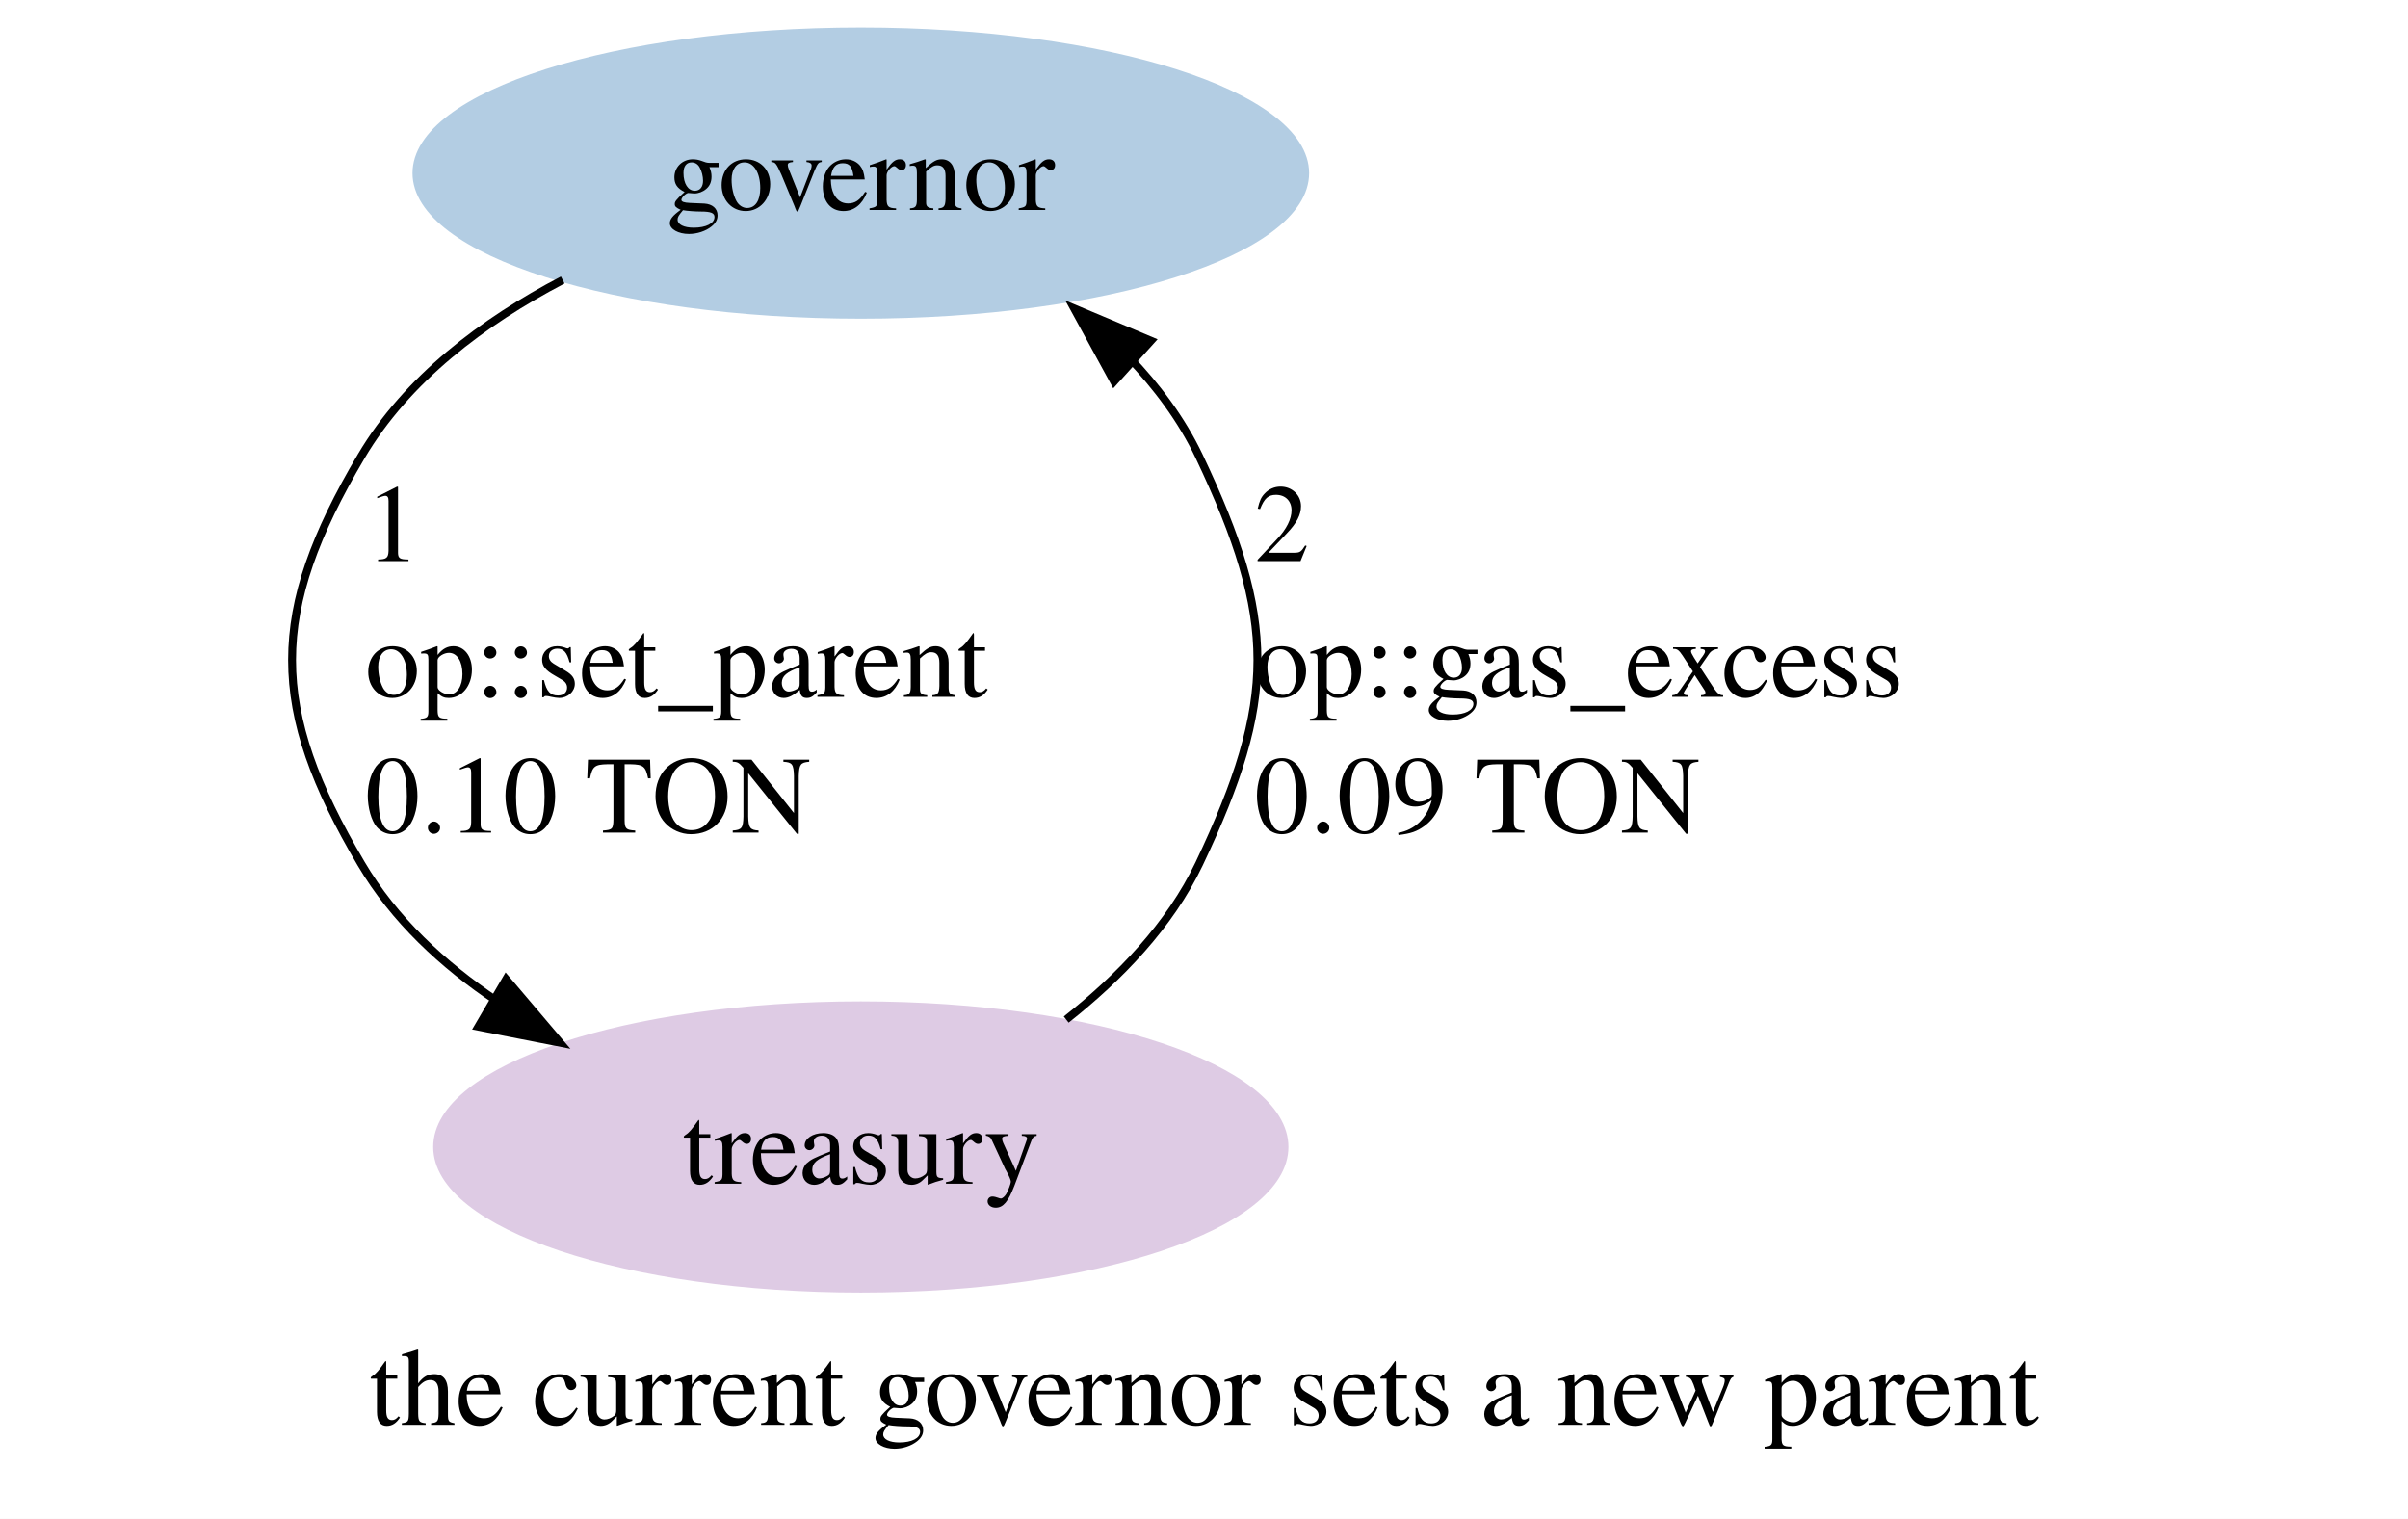
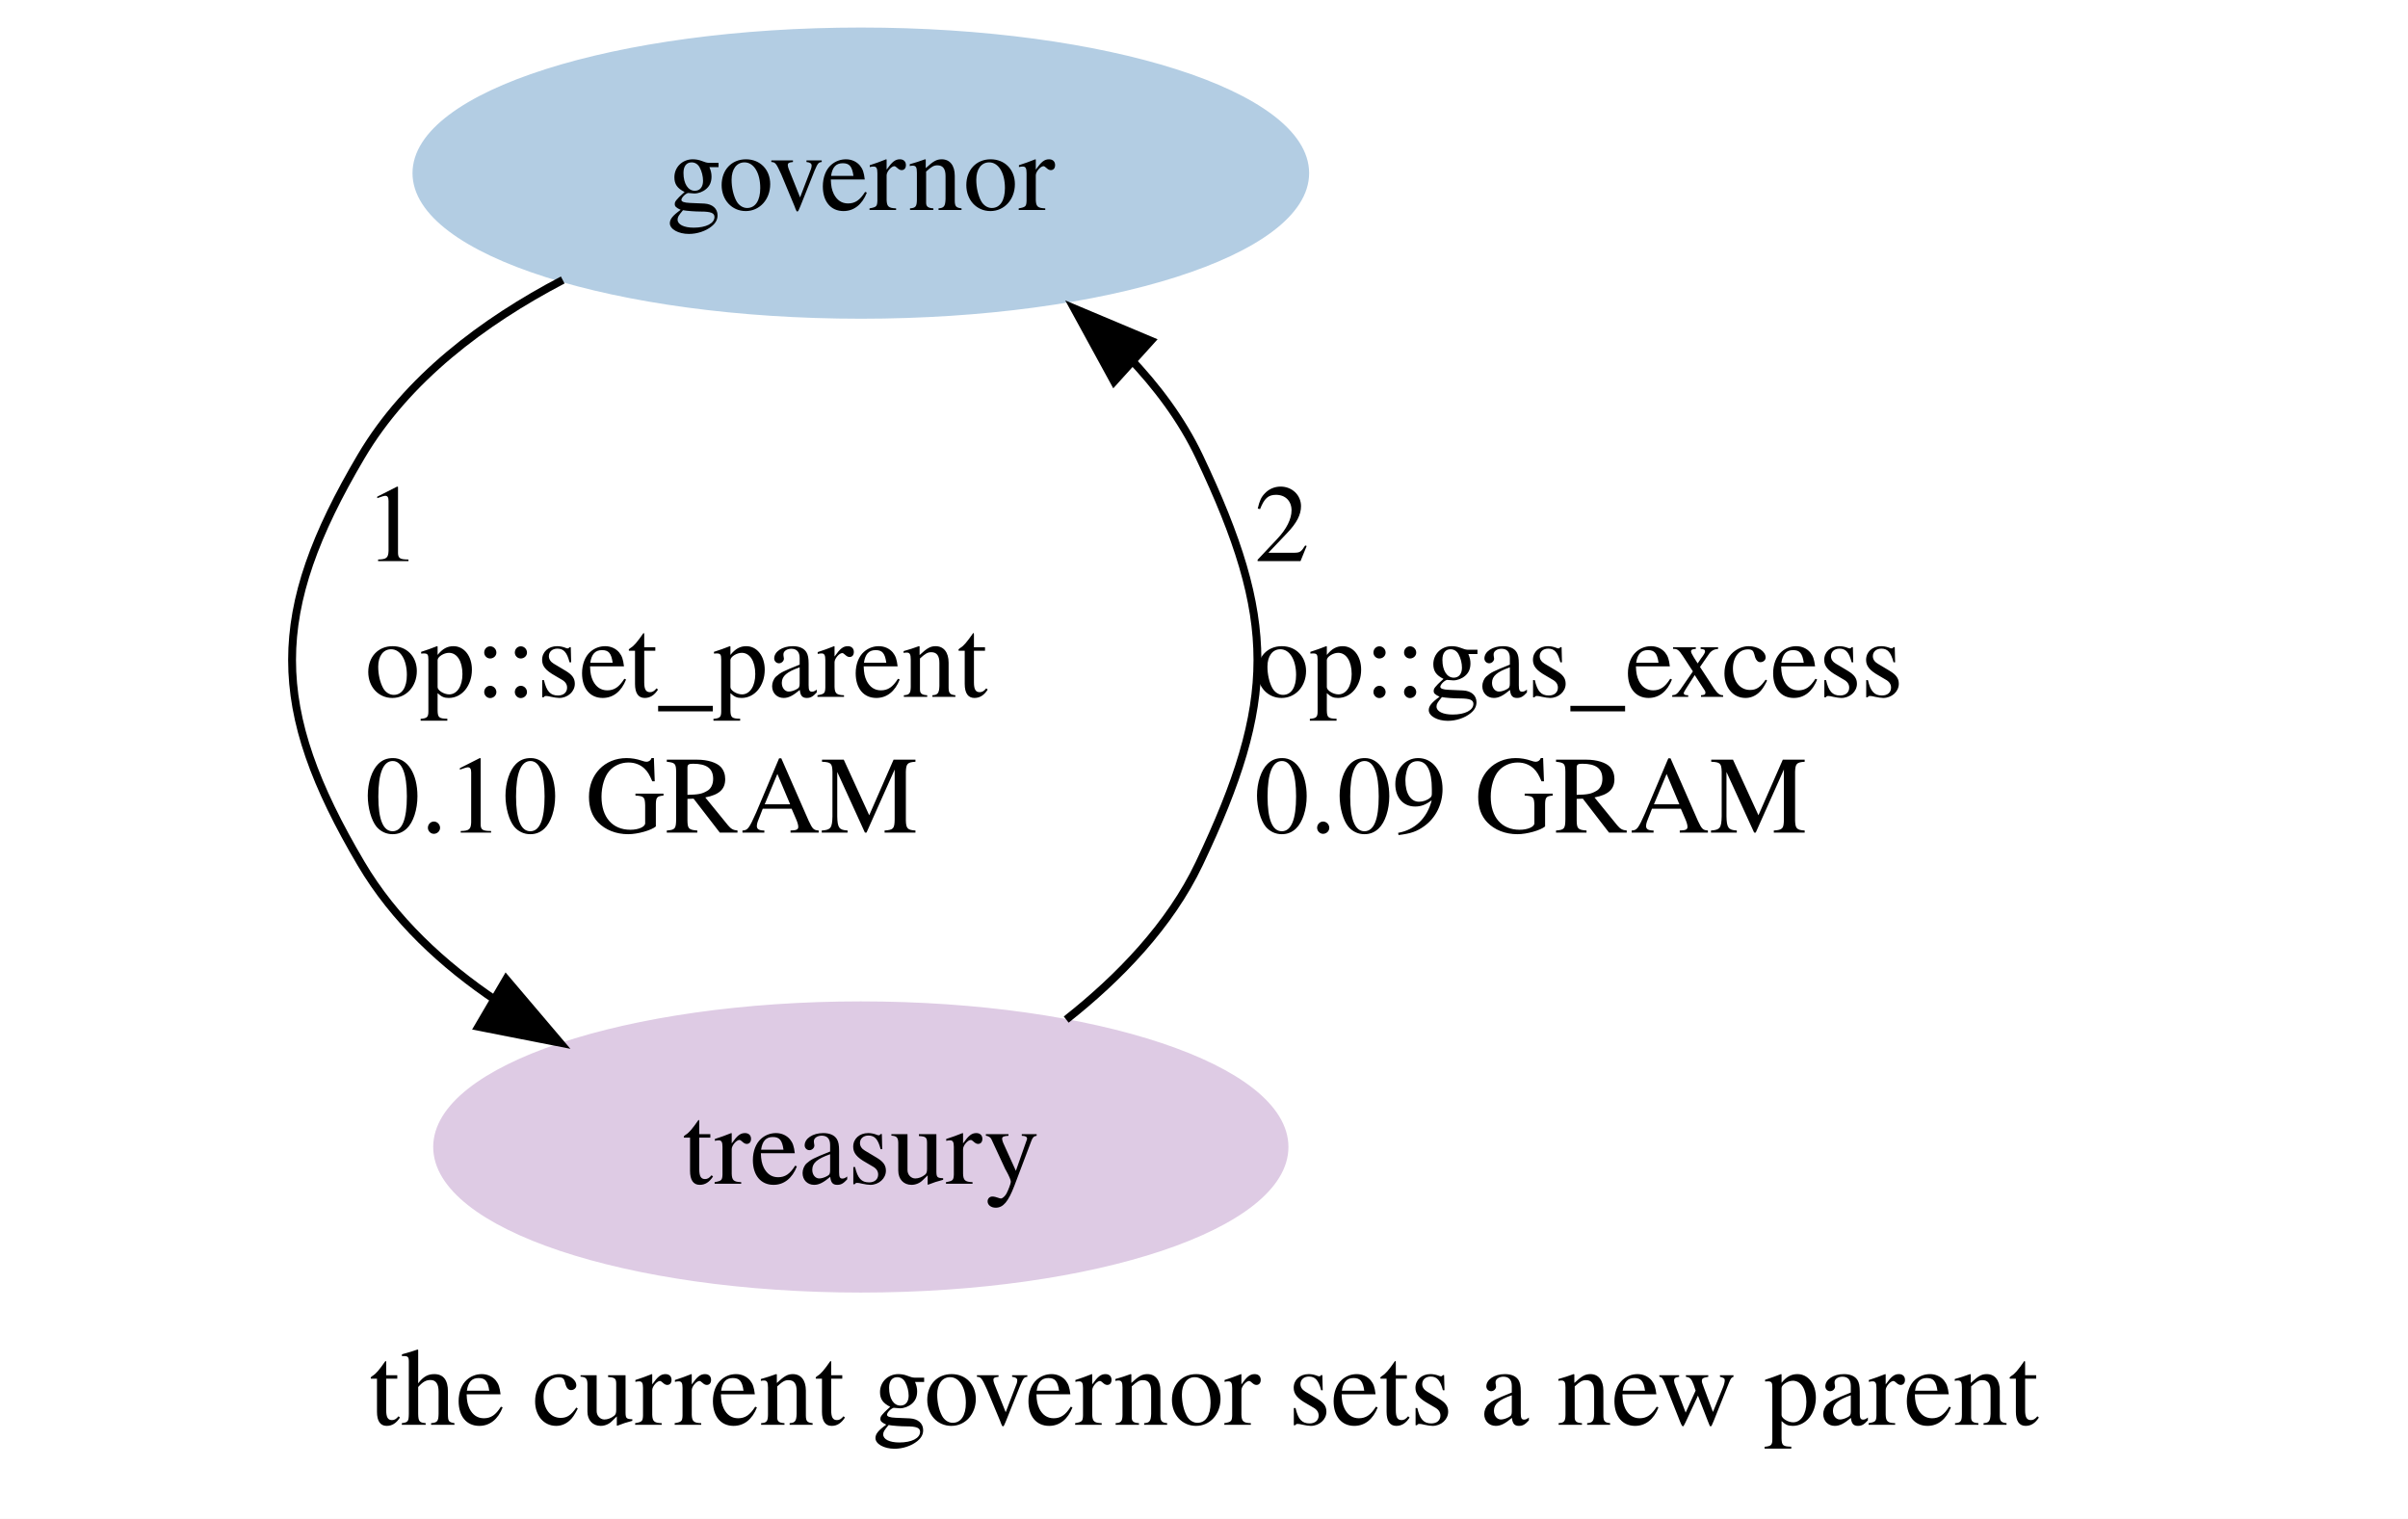
<svg xmlns="http://www.w3.org/2000/svg" width="306pt" height="193pt" viewBox="0.00 0.00 306.00 193.00">
  <g id="graph0" class="graph" transform="scale(1 1) rotate(0) translate(4 189)">
    <polygon fill="white" stroke="none" points="-4,4 -4,-189 302,-189 302,4 -4,4" />
    <text text-anchor="middle" x="149" y="-7.95" font-family="Times,serif" font-size="14.00">the current governor sets a new parent</text>
    <g id="node1" class="node">
      <ellipse fill="#b3cde3" stroke="#b3cde3" cx="105.39" cy="-167" rx="56.47" ry="18" />
      <text text-anchor="middle" x="105.39" y="-162.32" font-family="Times,serif" font-size="14.00">governor</text>
    </g>
    <g id="node2" class="node">
      <ellipse fill="#decbe4" stroke="#decbe4" cx="105.39" cy="-43.25" rx="53.84" ry="18" />
      <text text-anchor="middle" x="105.39" y="-38.58" font-family="Times,serif" font-size="14.00">treasury</text>
    </g>
    <g id="edge1" class="edge">
      <path fill="none" stroke="black" d="M67.51,-153.42C57.42,-148.14 47.71,-140.86 41.89,-131 30.19,-111.2 30.19,-99.05 41.89,-79.25 46.07,-72.16 52.26,-66.41 59.16,-61.78" />
      <polygon fill="black" stroke="black" points="60.32,-64.57 67.18,-56.49 56.78,-58.53 60.32,-64.57" />
      <text text-anchor="start" x="42.39" y="-117.7" font-family="Times,serif" font-size="14.00">1</text>
      <text text-anchor="start" x="42.39" y="-100.45" font-family="Times,serif" font-size="14.00"> op::set_parent</text>
-       <text text-anchor="start" x="42.39" y="-83.2" font-family="Times,serif" font-size="14.00"> 0.10 TON</text>
+       <text text-anchor="start" x="42.39" y="-83.2" font-family="Times,serif" font-size="14.00"> 0.10 GRAM</text>
    </g>
    <g id="edge2" class="edge">
      <path fill="none" stroke="black" d="M131.49,-59.44C138.25,-64.78 144.67,-71.43 148.39,-79.25 158.26,-100.02 158.26,-110.23 148.39,-131 146.18,-135.65 143.02,-139.88 139.4,-143.66" />
      <polygon fill="black" stroke="black" points="137.57,-140.51 132.49,-149.81 142.26,-145.7 137.57,-140.51" />
      <text text-anchor="start" x="155.39" y="-117.7" font-family="Times,serif" font-size="14.00">2</text>
      <text text-anchor="start" x="155.39" y="-100.45" font-family="Times,serif" font-size="14.00"> op::gas_excess</text>
-       <text text-anchor="start" x="155.39" y="-83.2" font-family="Times,serif" font-size="14.00"> 0.09 TON</text>
+       <text text-anchor="start" x="155.39" y="-83.2" font-family="Times,serif" font-size="14.00"> 0.09 GRAM</text>
    </g>
  </g>
</svg>
